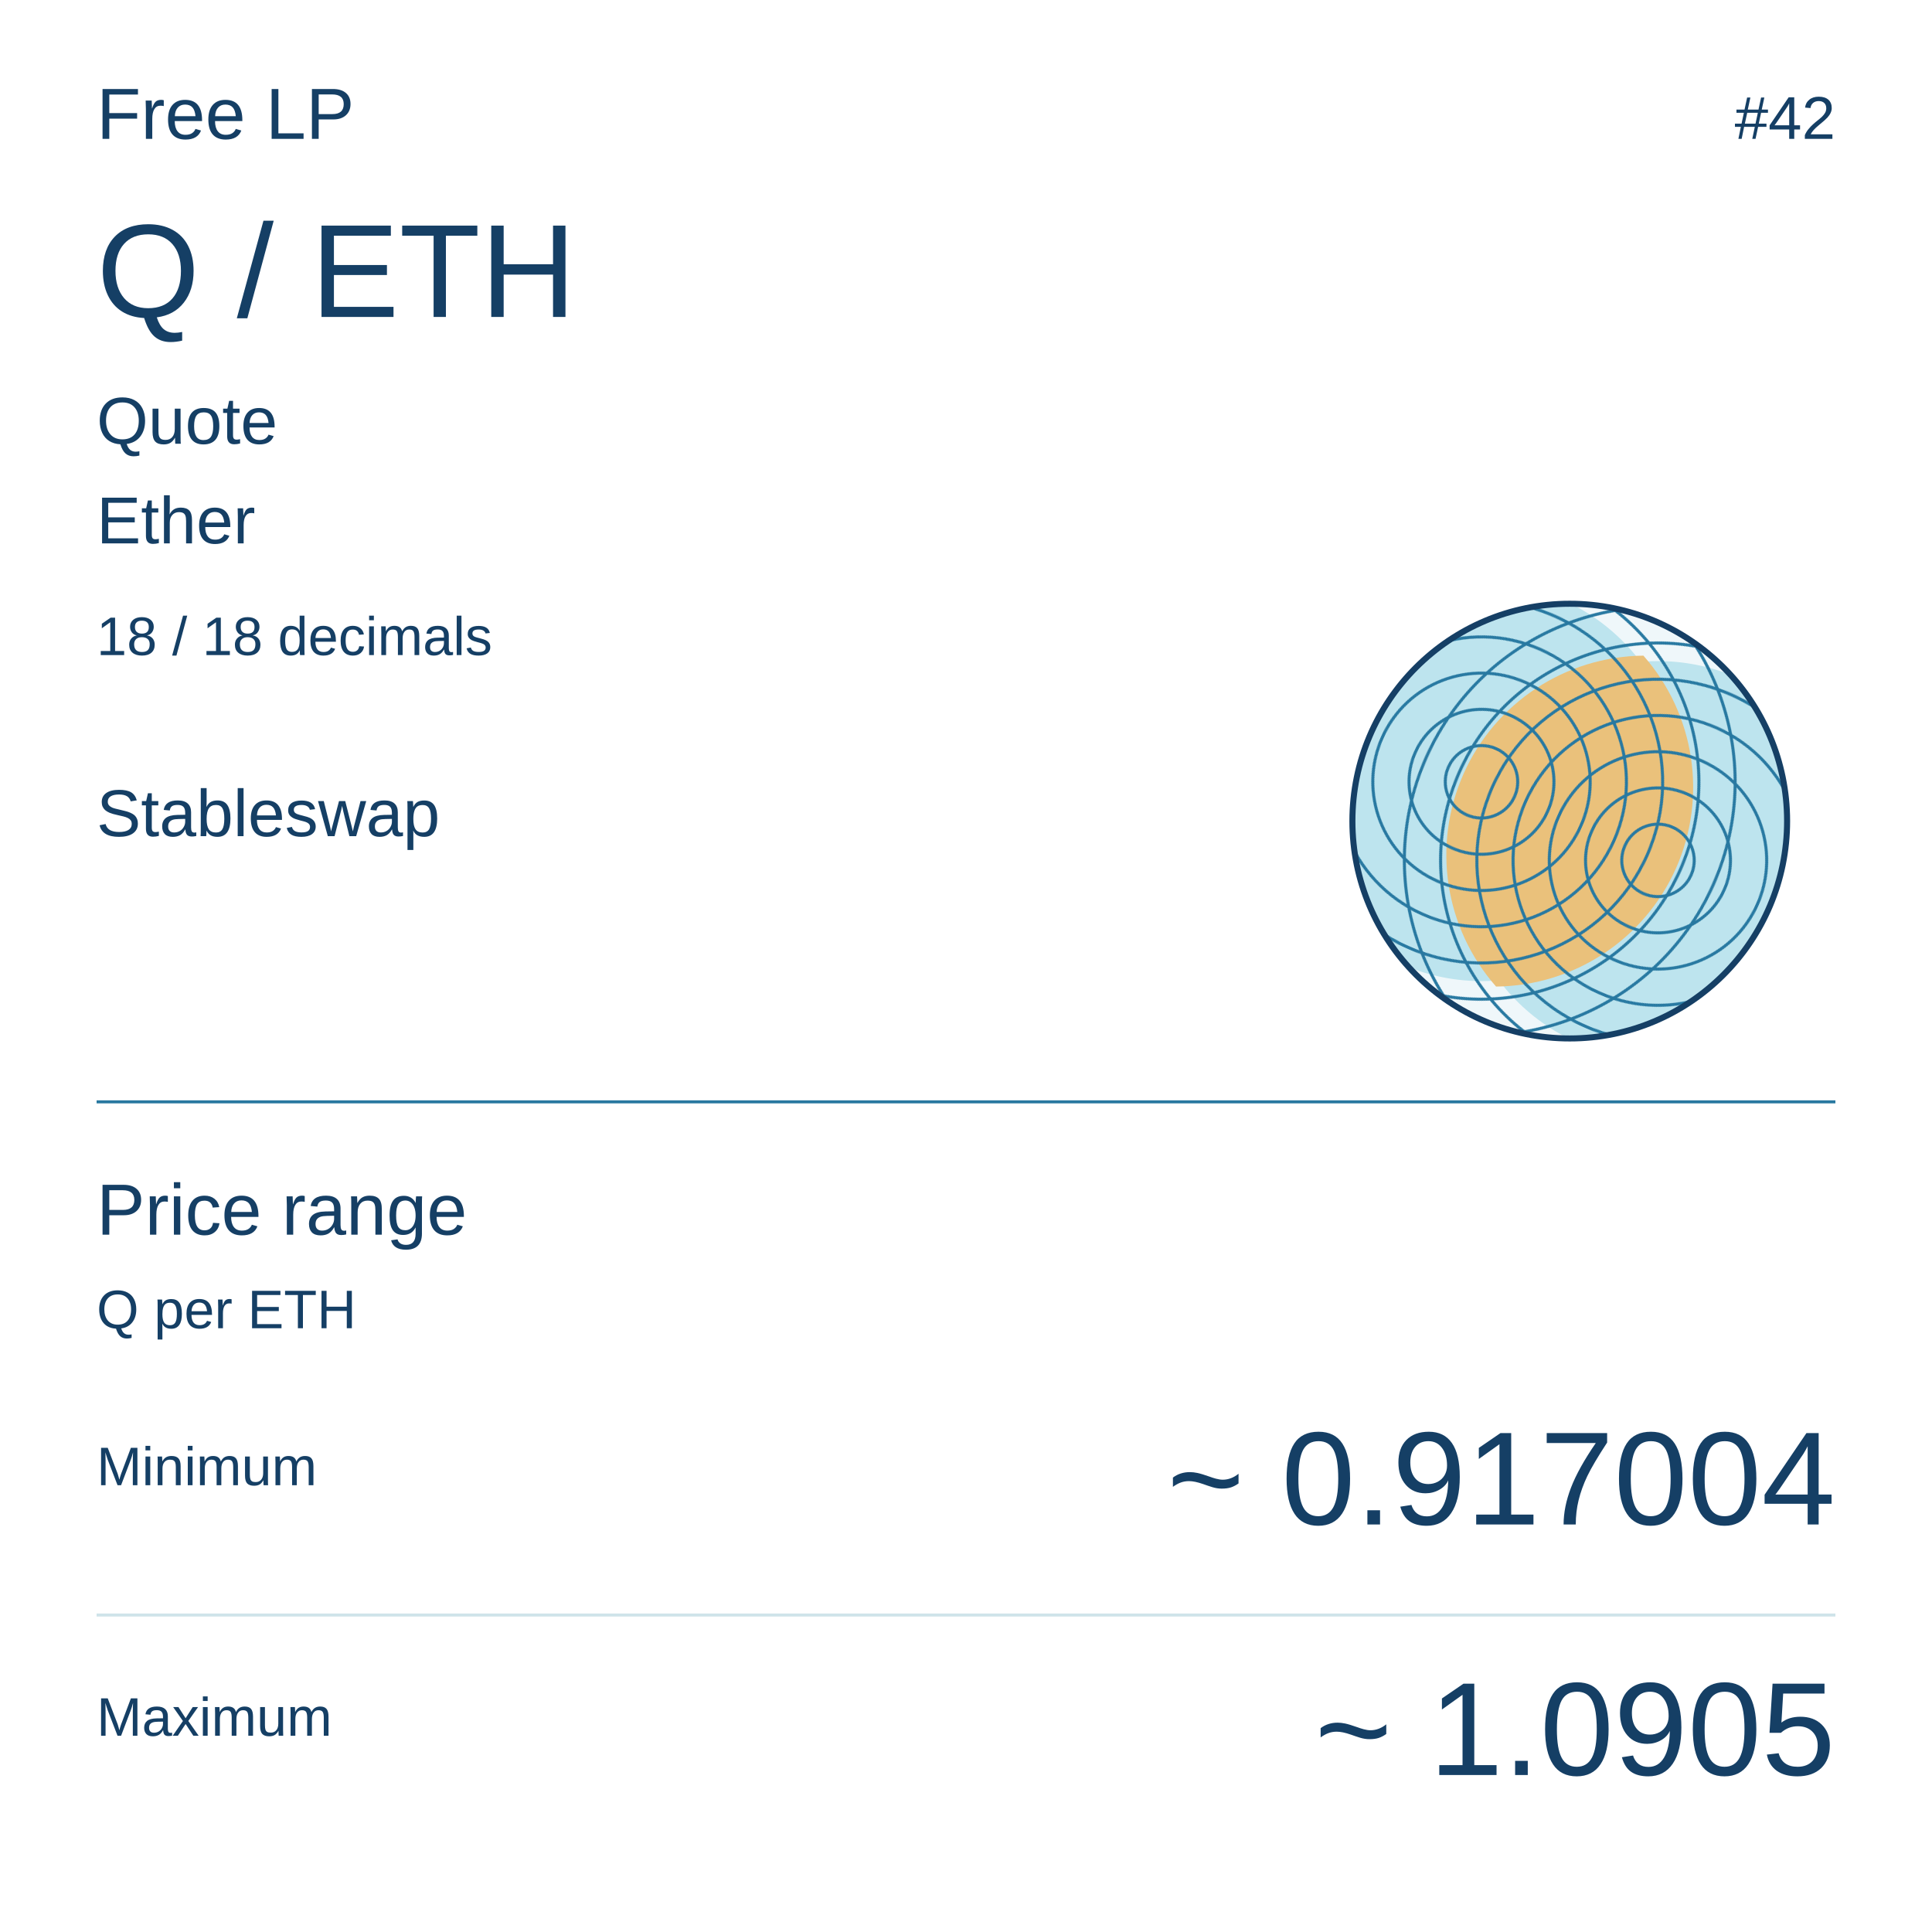
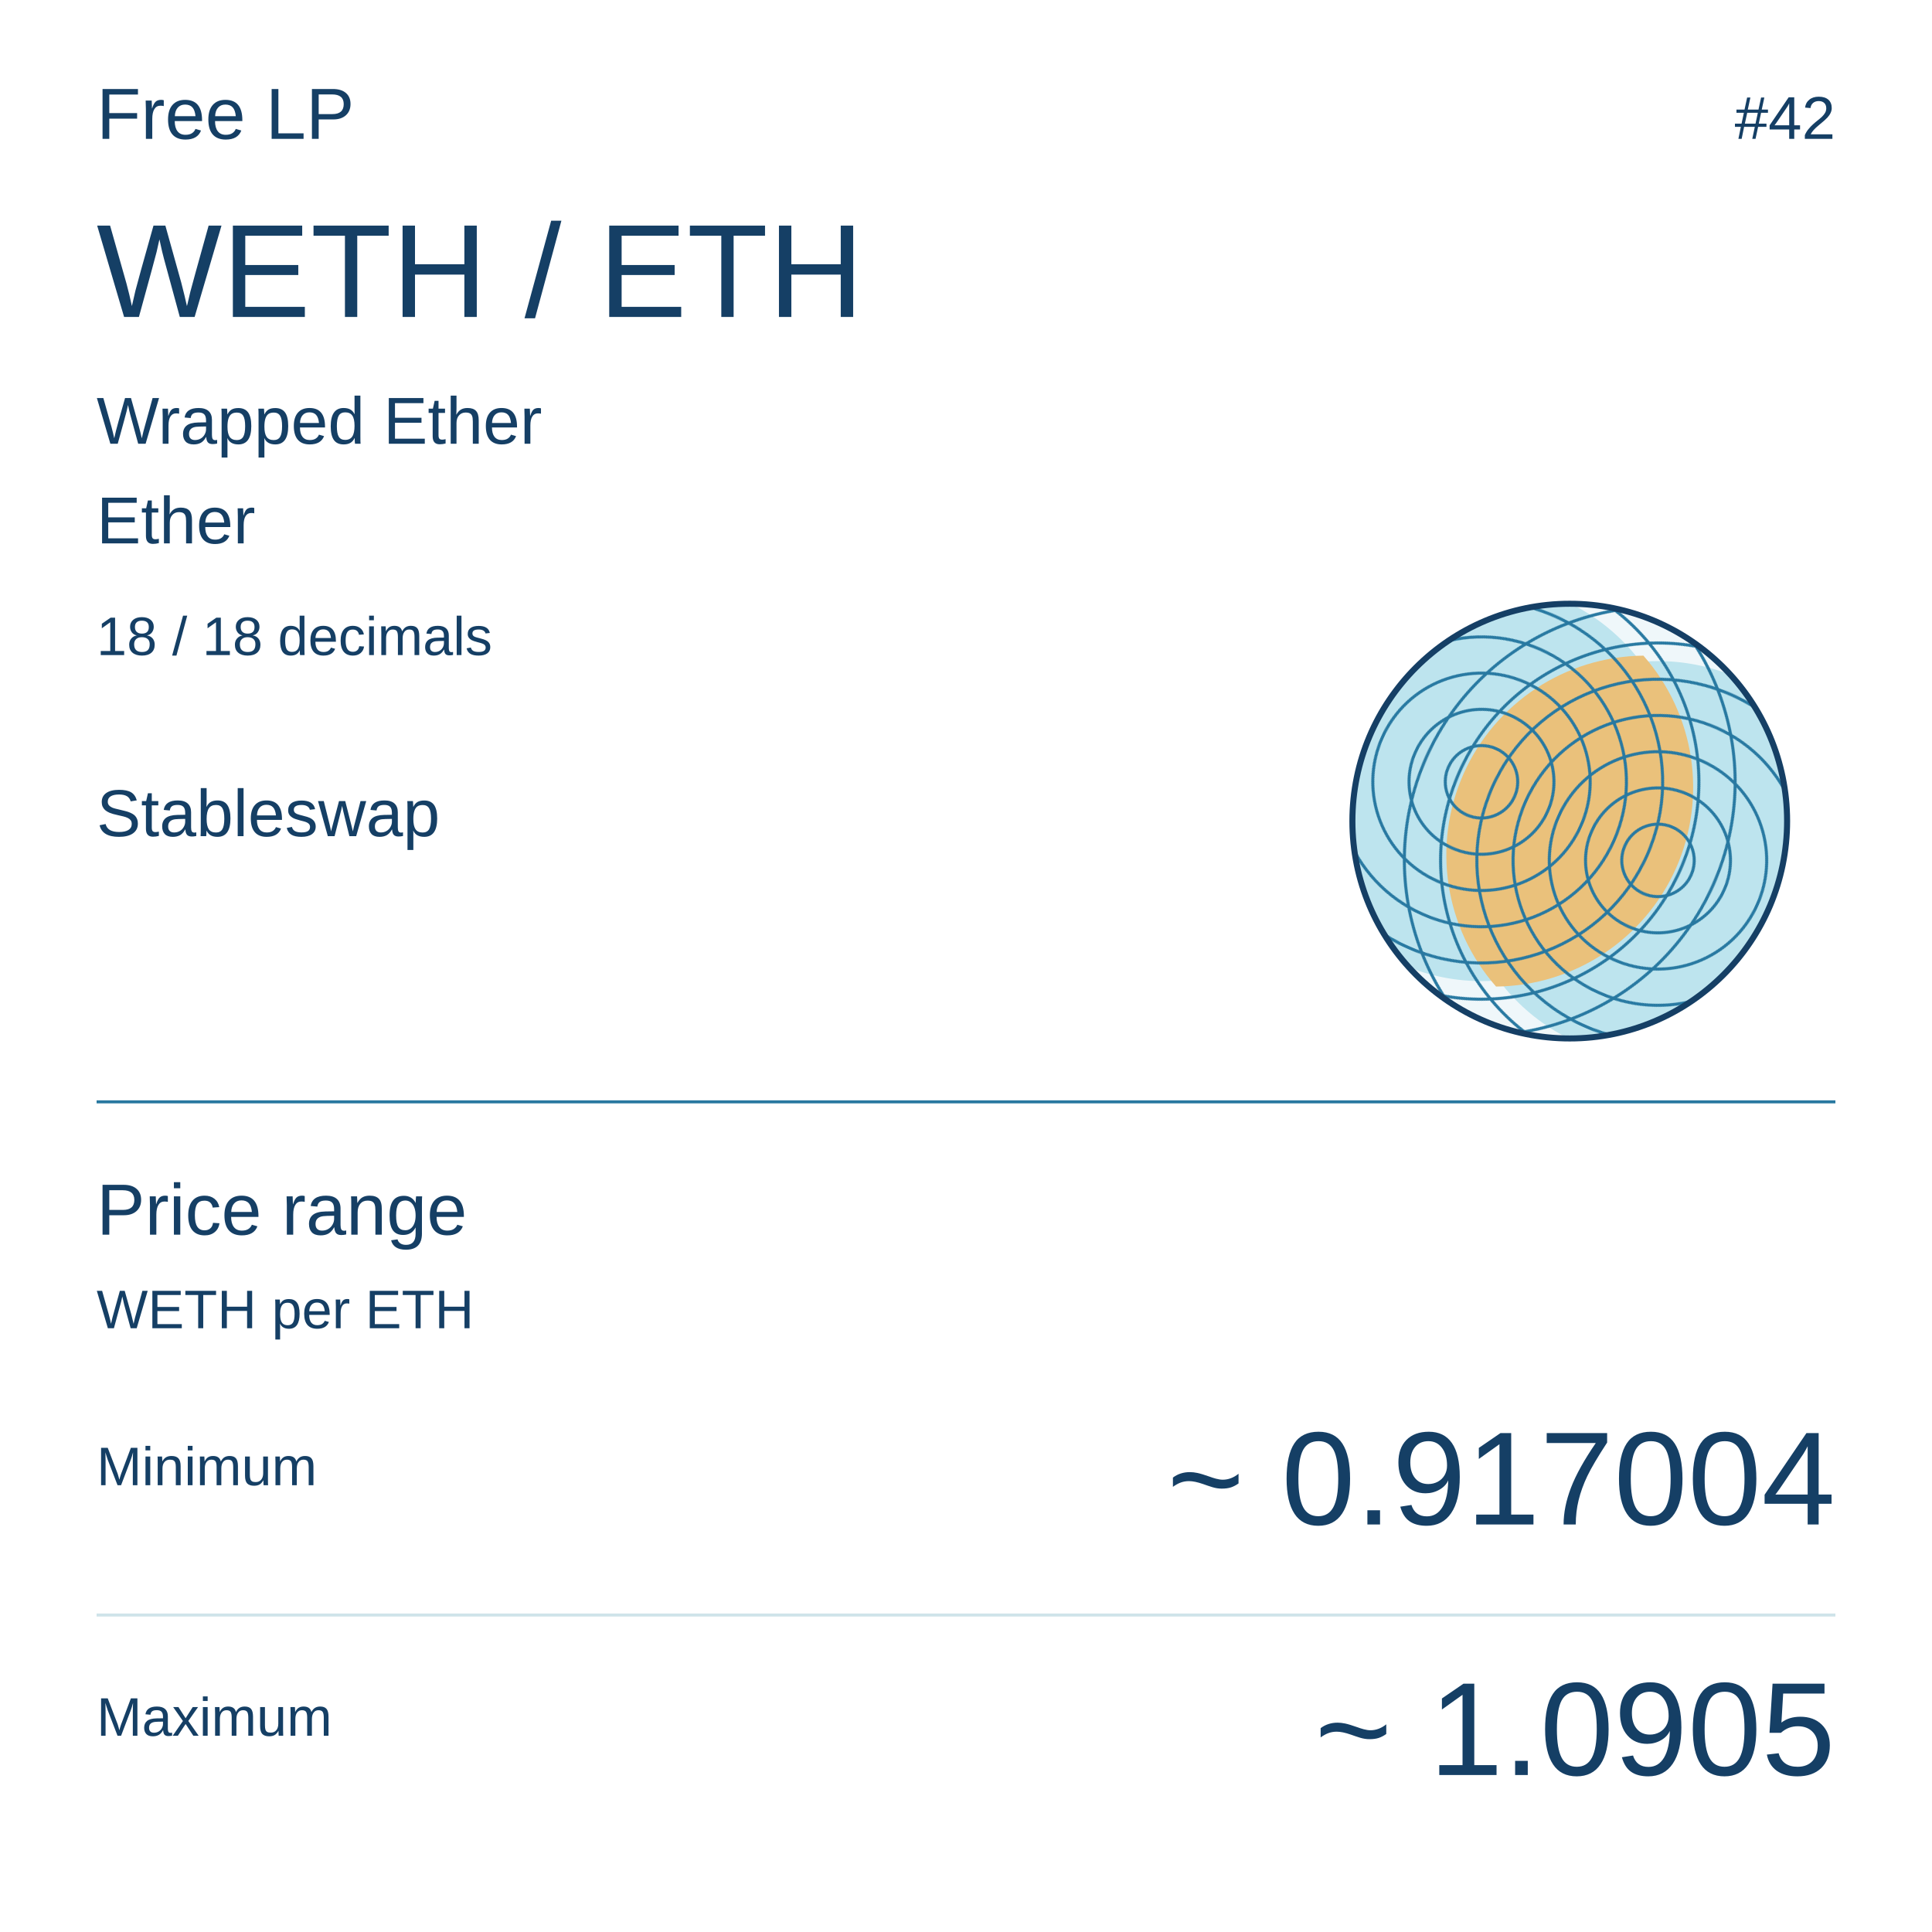
<svg xmlns="http://www.w3.org/2000/svg" width="640" height="640" viewBox="0 0 640 640">
  <rect width="640" height="640" fill="#fff" />
  <g font-family="Arial,Helvetica,sans-serif" fill="#153f65">
    <text x="32" y="46" font-size="24">Free LP</text>
    <text x="608" y="46" text-anchor="end" font-size="20">#42</text>
-     <text x="32" y="105" font-size="44">Q / ETH</text>
-     <text x="32" y="147" font-size="22">Quote</text>
+     <text x="32" y="105" font-size="44">WETH / ETH</text>
+     <text x="32" y="147" font-size="22">Wrapped Ether</text>
    <text x="32" y="180" font-size="22">Ether</text>
    <text x="32" y="217" font-size="18">18 / 18 decimals</text>
  </g>
  <defs>
    <pattern id="ripples" width="180" height="180" patternUnits="userSpaceOnUse" x="430" y="185">
      <g fill="none" stroke="#2878a0" stroke-width="1">
        <circle cx="58" cy="87" r="12" />
        <circle cx="122" cy="87" r="12" />
        <circle cx="58" cy="87" r="24" />
        <circle cx="122" cy="87" r="24" />
        <circle cx="58" cy="87" r="36" />
        <circle cx="122" cy="87" r="36" />
        <circle cx="58" cy="87" r="48" />
        <circle cx="122" cy="87" r="48" />
        <circle cx="58" cy="87" r="60" />
        <circle cx="122" cy="87" r="60" />
        <circle cx="58" cy="87" r="72" />
        <circle cx="122" cy="87" r="72" />
        <circle cx="58" cy="87" r="84" />
        <circle cx="122" cy="87" r="84" />
      </g>
    </pattern>
    <clipPath id="disc">
      <circle cx="520" cy="272" r="72" />
    </clipPath>
  </defs>
  <g clip-path="url(#disc)">
    <circle cx="520" cy="272" r="72" fill="#eff7fa" />
    <g transform="rotate(24 520 272)">
      <circle cx="488" cy="272" r="66" fill="#bde4ee" />
      <circle cx="552" cy="272" r="66" fill="#bde4ee" />
      <path d="M520 212 A66 66 0 0 1 520 332 A66 66 0 0 1 520 212Z" fill="#eac17b" />
      <rect x="430" y="182" width="180" height="180" fill="url(#ripples)" />
    </g>
  </g>
  <circle cx="520" cy="272" r="72" fill="none" stroke="#153f65" stroke-width="2" />
  <g font-family="Arial,Helvetica,sans-serif" fill="#153f65">
    <text x="32" y="277" font-size="22">Stableswap</text>
  </g>
  <path d="M32 365H608" stroke="#2878a0" />
  <g font-family="Arial,Helvetica,sans-serif" fill="#153f65">
    <text x="32" y="409" font-size="24">Price range</text>
-     <text x="32" y="440" font-size="18">Q per ETH</text>
+     <text x="32" y="440" font-size="18">WETH per ETH</text>
    <text x="32" y="492" font-size="18">Minimum</text>
    <text x="608" y="505" text-anchor="end" font-size="44">~ 0.917004</text>
    <path d="M32 535H608" stroke="#cfe3e9" />
    <text x="32" y="575" font-size="18">Maximum</text>
    <text x="608" y="588" text-anchor="end" font-size="44">~ 1.0905</text>
  </g>
</svg>
